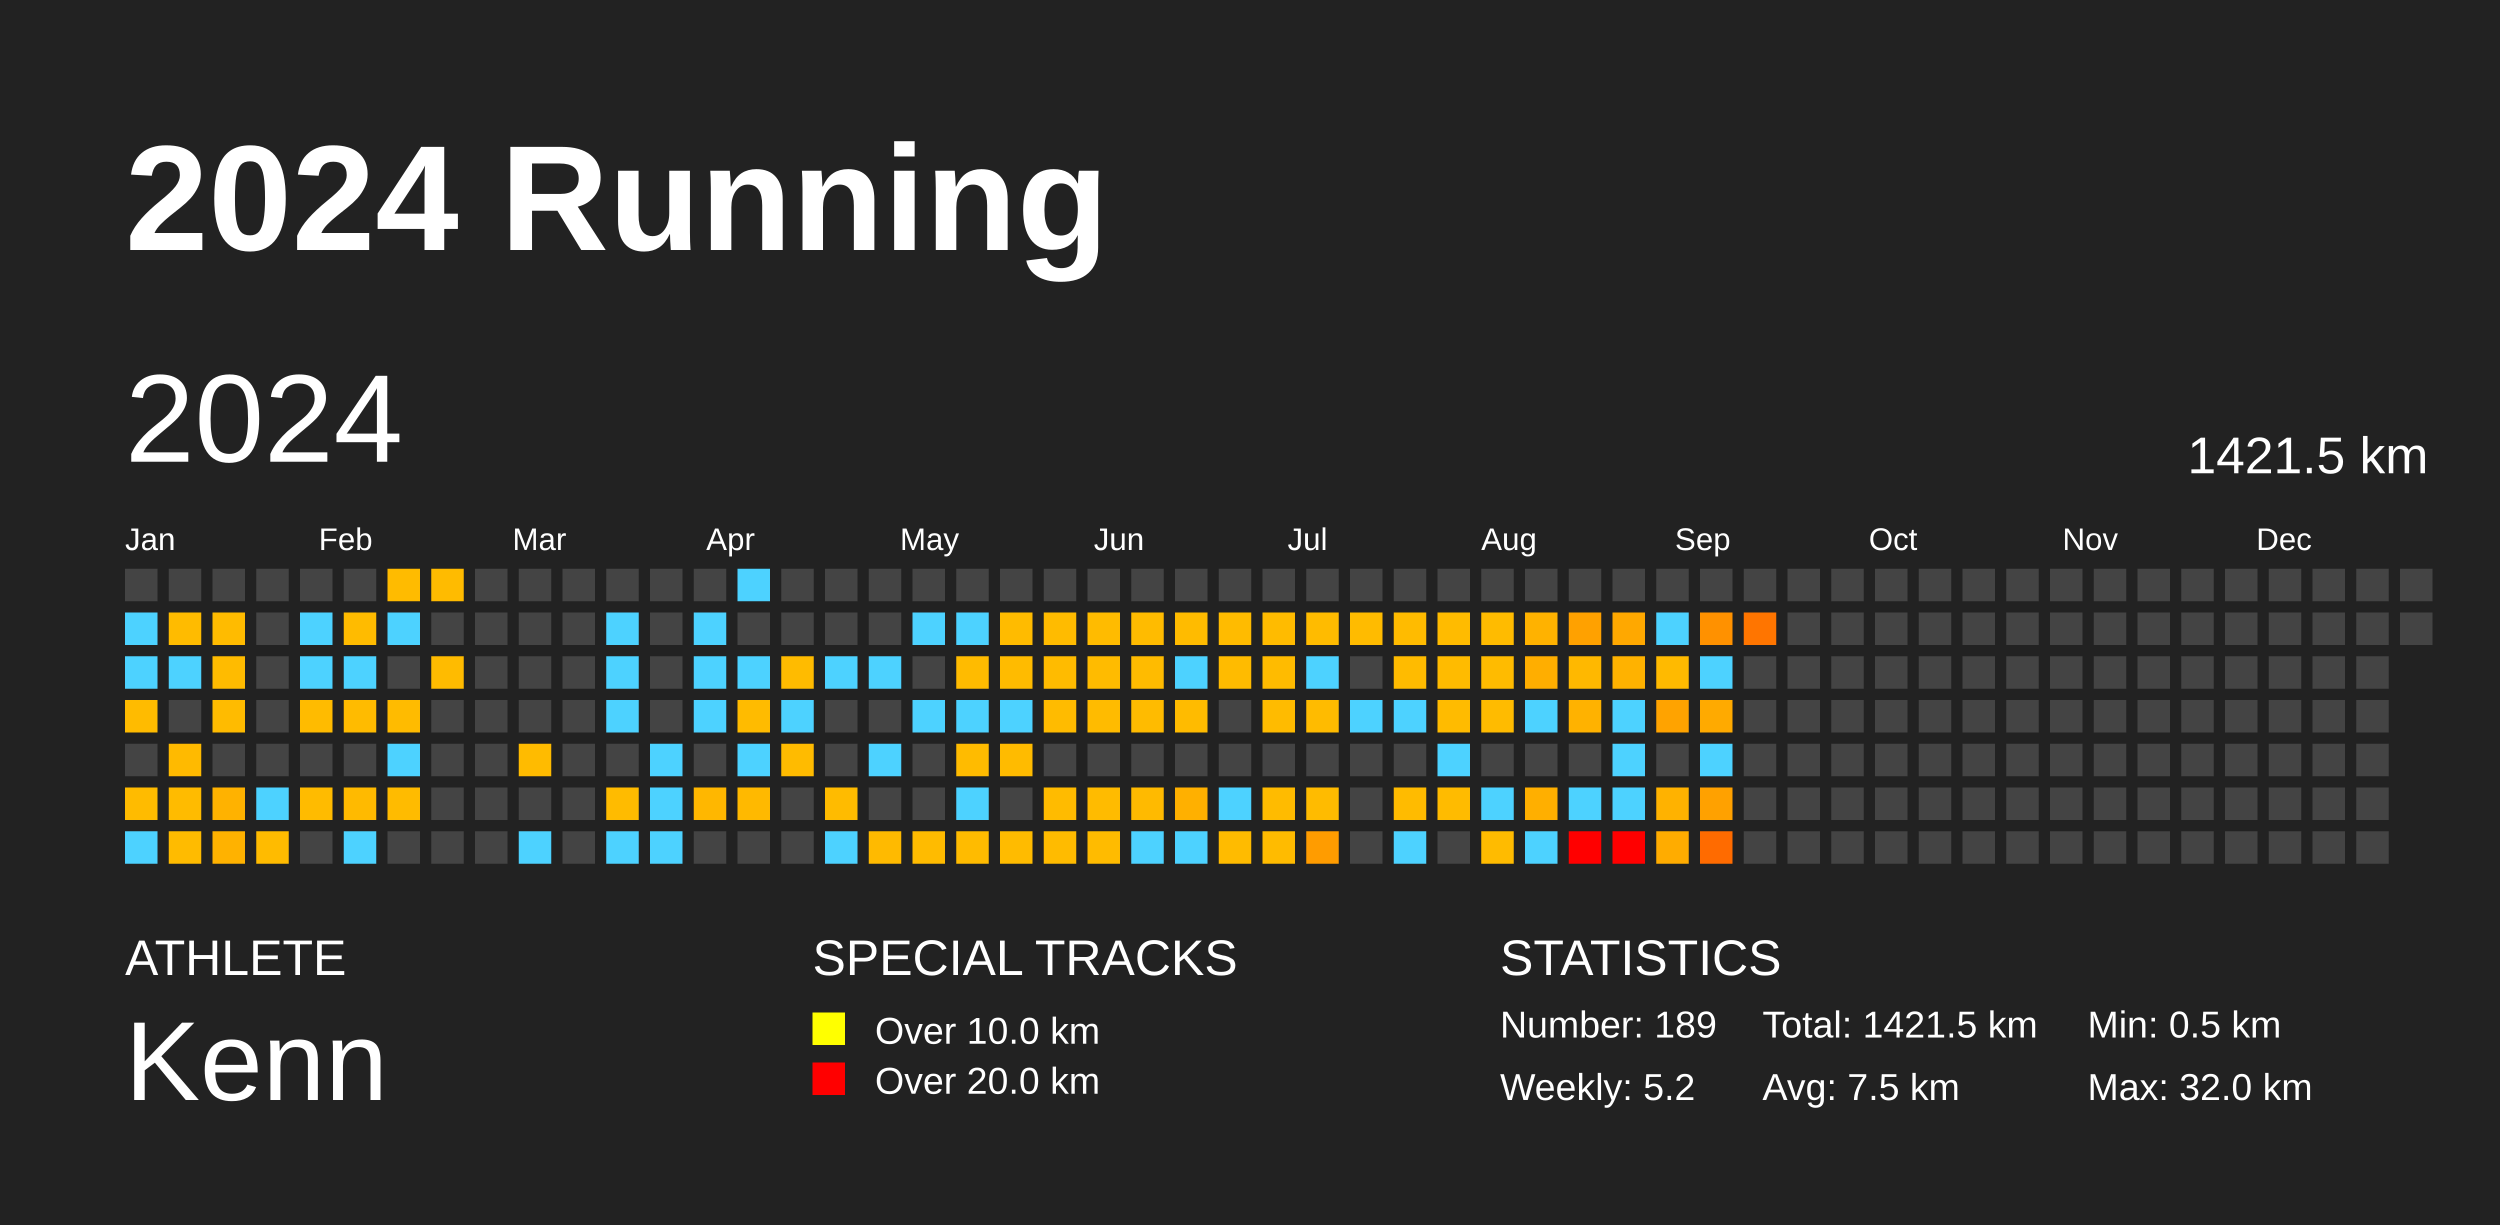
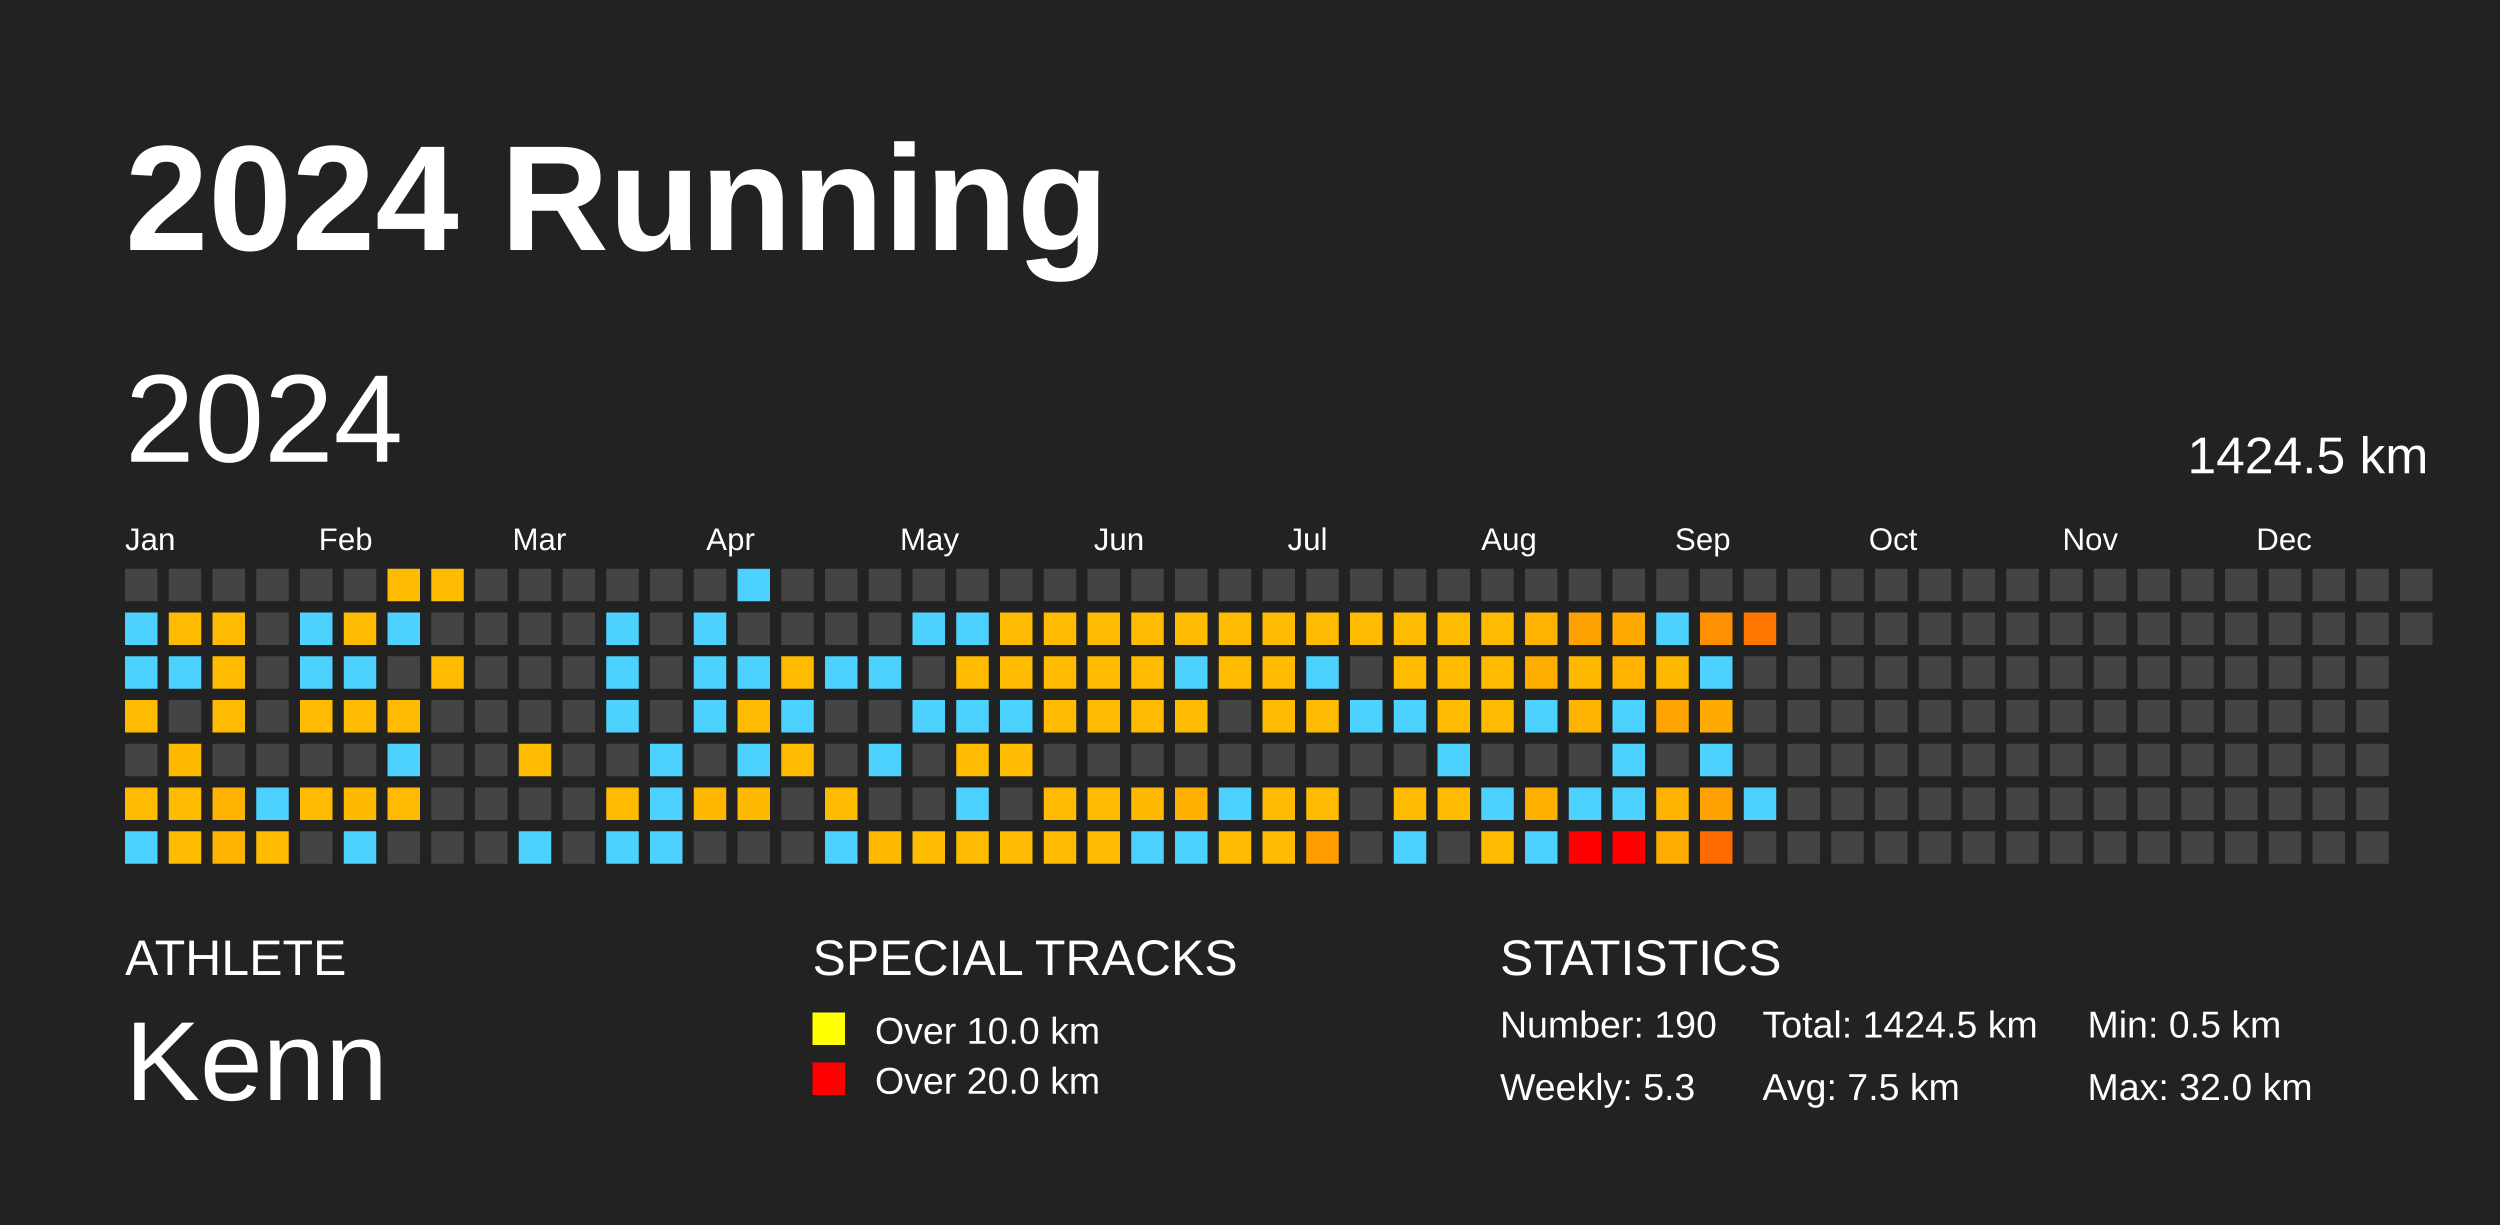
<svg xmlns="http://www.w3.org/2000/svg" baseProfile="full" height="98mm" version="1.1" viewBox="0,0,200,98" width="200mm">
  <defs />
  <rect fill="#222222" height="98" width="200" x="0" y="0" />
  <text fill="#FFFFFF" style="font-size:12px; font-family:Arial; font-weight:bold;" x="10" y="20">2024 Running</text>
  <text fill="#FFFFFF" style="font-size:4px; font-family:Arial" x="10" y="78">ATHLETE</text>
  <text fill="#FFFFFF" style="font-size:9px; font-family:Arial" x="10" y="88">Kenn</text>
  <text fill="#FFFFFF" style="font-size:4px; font-family:Arial" x="65" y="78">SPECIAL TRACKS</text>
  <rect fill="yellow" height="2.6" width="2.6" x="65" y="81" />
  <text fill="#FFFFFF" style="font-size:3px; font-family:Arial" x="70" y="83.5">Over 10.0 km</text>
  <rect fill="red" height="2.6" width="2.6" x="65" y="85" />
  <text fill="#FFFFFF" style="font-size:3px; font-family:Arial" x="70" y="87.5">Over 20.0 km</text>
  <text fill="#FFFFFF" style="font-size:4px; font-family:Arial" x="120" y="78">STATISTICS</text>
-   <text fill="#FFFFFF" style="font-size:3px; font-family:Arial" x="120" y="83">Number: 189</text>
-   <text fill="#FFFFFF" style="font-size:3px; font-family:Arial" x="120" y="88">Weekly: 5.2</text>
-   <text fill="#FFFFFF" style="font-size:3px; font-family:Arial" x="141" y="83">Total: 1421.5 km</text>
+   <text fill="#FFFFFF" style="font-size:3px; font-family:Arial" x="120" y="83">Number: 190</text>
+   <text fill="#FFFFFF" style="font-size:3px; font-family:Arial" x="120" y="88">Weekly: 5.3</text>
+   <text fill="#FFFFFF" style="font-size:3px; font-family:Arial" x="141" y="83">Total: 1424.5 km</text>
  <text fill="#FFFFFF" style="font-size:3px; font-family:Arial" x="141" y="88">Avg: 7.5 km</text>
  <text fill="#FFFFFF" style="font-size:3px; font-family:Arial" x="167" y="83">Min: 0.5 km</text>
  <text fill="#FFFFFF" style="font-size:3px; font-family:Arial" x="167" y="88">Max: 32.0 km</text>
  <text dominant-baseline="hanging" fill="#FFFFFF" style="font-size:10.0px; font-family:Arial;" x="10" y="30">2024</text>
-   <text dominant-baseline="hanging" fill="#FFFFFF" style="font-size:4.125px; font-family:Arial;" x="175" y="35">1421.5 km</text>
+   <text dominant-baseline="hanging" fill="#FFFFFF" style="font-size:4.125px; font-family:Arial;" x="175" y="35">1424.5 km</text>
  <text fill="#FFFFFF" style="font-size:2.5px; font-family:Arial" x="10.0" y="44">Jan</text>
  <text fill="#FFFFFF" style="font-size:2.5px; font-family:Arial" x="25.5" y="44">Feb</text>
  <text fill="#FFFFFF" style="font-size:2.5px; font-family:Arial" x="41.0" y="44">Mar</text>
  <text fill="#FFFFFF" style="font-size:2.5px; font-family:Arial" x="56.5" y="44">Apr</text>
  <text fill="#FFFFFF" style="font-size:2.5px; font-family:Arial" x="72.0" y="44">May</text>
  <text fill="#FFFFFF" style="font-size:2.5px; font-family:Arial" x="87.5" y="44">Jun</text>
  <text fill="#FFFFFF" style="font-size:2.5px; font-family:Arial" x="103.0" y="44">Jul</text>
  <text fill="#FFFFFF" style="font-size:2.5px; font-family:Arial" x="118.5" y="44">Aug</text>
  <text fill="#FFFFFF" style="font-size:2.5px; font-family:Arial" x="134.0" y="44">Sep</text>
  <text fill="#FFFFFF" style="font-size:2.5px; font-family:Arial" x="149.5" y="44">Oct</text>
  <text fill="#FFFFFF" style="font-size:2.5px; font-family:Arial" x="165.0" y="44">Nov</text>
  <text fill="#FFFFFF" style="font-size:2.5px; font-family:Arial" x="180.5" y="44">Dec</text>
  <rect fill="#444444" height="2.6" width="2.6" x="10.0" y="45.5" />
  <rect fill="#4dd2ff" height="2.6" width="2.6" x="10.0" y="49.0" />
  <rect fill="#4dd2ff" height="2.6" width="2.6" x="10.0" y="52.5" />
  <rect fill="#ffbb00" height="2.6" width="2.6" x="10.0" y="56.0" />
  <rect fill="#444444" height="2.6" width="2.6" x="10.0" y="59.5" />
  <rect fill="#ffbb00" height="2.6" width="2.6" x="10.0" y="63.0" />
  <rect fill="#4dd2ff" height="2.6" width="2.6" x="10.0" y="66.5" />
  <rect fill="#444444" height="2.6" width="2.6" x="13.5" y="45.5" />
  <rect fill="#ffbb00" height="2.6" width="2.6" x="13.5" y="49.0" />
  <rect fill="#4dd2ff" height="2.6" width="2.6" x="13.5" y="52.5" />
  <rect fill="#444444" height="2.6" width="2.6" x="13.5" y="56.0" />
  <rect fill="#ffba00" height="2.6" width="2.6" x="13.5" y="59.5" />
  <rect fill="#ffbb00" height="2.6" width="2.6" x="13.5" y="63.0" />
  <rect fill="#ffbb00" height="2.6" width="2.6" x="13.5" y="66.5" />
  <rect fill="#444444" height="2.6" width="2.6" x="17.0" y="45.5" />
  <rect fill="#ffbb00" height="2.6" width="2.6" x="17.0" y="49.0" />
  <rect fill="#ffbb00" height="2.6" width="2.6" x="17.0" y="52.5" />
  <rect fill="#ffbb00" height="2.6" width="2.6" x="17.0" y="56.0" />
  <rect fill="#444444" height="2.6" width="2.6" x="17.0" y="59.5" />
  <rect fill="#ffb200" height="2.6" width="2.6" x="17.0" y="63.0" />
  <rect fill="#ffb200" height="2.6" width="2.6" x="17.0" y="66.5" />
  <rect fill="#444444" height="2.6" width="2.6" x="20.5" y="45.5" />
  <rect fill="#444444" height="2.6" width="2.6" x="20.5" y="49.0" />
  <rect fill="#444444" height="2.6" width="2.6" x="20.5" y="52.5" />
  <rect fill="#444444" height="2.6" width="2.6" x="20.5" y="56.0" />
  <rect fill="#444444" height="2.6" width="2.6" x="20.5" y="59.5" />
  <rect fill="#4dd2ff" height="2.6" width="2.6" x="20.5" y="63.0" />
  <rect fill="#ffbb00" height="2.6" width="2.6" x="20.5" y="66.5" />
  <rect fill="#444444" height="2.6" width="2.6" x="24.0" y="45.5" />
  <rect fill="#4dd2ff" height="2.6" width="2.6" x="24.0" y="49.0" />
  <rect fill="#4dd2ff" height="2.6" width="2.6" x="24.0" y="52.5" />
  <rect fill="#ffbb00" height="2.6" width="2.6" x="24.0" y="56.0" />
  <rect fill="#444444" height="2.6" width="2.6" x="24.0" y="59.5" />
  <rect fill="#ffbb00" height="2.6" width="2.6" x="24.0" y="63.0" />
  <rect fill="#444444" height="2.6" width="2.6" x="24.0" y="66.5" />
  <rect fill="#444444" height="2.6" width="2.6" x="27.5" y="45.5" />
  <rect fill="#ffbb00" height="2.6" width="2.6" x="27.5" y="49.0" />
  <rect fill="#4dd2ff" height="2.6" width="2.6" x="27.5" y="52.5" />
  <rect fill="#ffbb00" height="2.6" width="2.6" x="27.5" y="56.0" />
  <rect fill="#444444" height="2.6" width="2.6" x="27.5" y="59.5" />
  <rect fill="#ffba00" height="2.6" width="2.6" x="27.5" y="63.0" />
  <rect fill="#4dd2ff" height="2.6" width="2.6" x="27.5" y="66.5" />
  <rect fill="#ffbb00" height="2.6" width="2.6" x="31.0" y="45.5" />
  <rect fill="#4dd2ff" height="2.6" width="2.6" x="31.0" y="49.0" />
  <rect fill="#444444" height="2.6" width="2.6" x="31.0" y="52.5" />
  <rect fill="#ffbb00" height="2.6" width="2.6" x="31.0" y="56.0" />
  <rect fill="#4dd2ff" height="2.6" width="2.6" x="31.0" y="59.5" />
  <rect fill="#ffbb00" height="2.6" width="2.6" x="31.0" y="63.0" />
  <rect fill="#444444" height="2.6" width="2.6" x="31.0" y="66.5" />
  <rect fill="#ffbb00" height="2.6" width="2.6" x="34.5" y="45.5" />
  <rect fill="#444444" height="2.6" width="2.6" x="34.5" y="49.0" />
  <rect fill="#ffbb00" height="2.6" width="2.6" x="34.5" y="52.5" />
  <rect fill="#444444" height="2.6" width="2.6" x="34.5" y="56.0" />
  <rect fill="#444444" height="2.6" width="2.6" x="34.5" y="59.5" />
  <rect fill="#444444" height="2.6" width="2.6" x="34.5" y="63.0" />
  <rect fill="#444444" height="2.6" width="2.6" x="34.5" y="66.5" />
  <rect fill="#444444" height="2.6" width="2.6" x="38.0" y="45.5" />
  <rect fill="#444444" height="2.6" width="2.6" x="38.0" y="49.0" />
  <rect fill="#444444" height="2.6" width="2.6" x="38.0" y="52.5" />
  <rect fill="#444444" height="2.6" width="2.6" x="38.0" y="56.0" />
  <rect fill="#444444" height="2.6" width="2.6" x="38.0" y="59.5" />
  <rect fill="#444444" height="2.6" width="2.6" x="38.0" y="63.0" />
  <rect fill="#444444" height="2.6" width="2.6" x="38.0" y="66.5" />
  <rect fill="#444444" height="2.6" width="2.6" x="41.5" y="45.5" />
  <rect fill="#444444" height="2.6" width="2.6" x="41.5" y="49.0" />
  <rect fill="#444444" height="2.6" width="2.6" x="41.5" y="52.5" />
  <rect fill="#444444" height="2.6" width="2.6" x="41.5" y="56.0" />
  <rect fill="#ffbb00" height="2.6" width="2.6" x="41.5" y="59.5" />
  <rect fill="#444444" height="2.6" width="2.6" x="41.5" y="63.0" />
  <rect fill="#4dd2ff" height="2.6" width="2.6" x="41.5" y="66.5" />
  <rect fill="#444444" height="2.6" width="2.6" x="45.0" y="45.5" />
  <rect fill="#444444" height="2.6" width="2.6" x="45.0" y="49.0" />
  <rect fill="#444444" height="2.6" width="2.6" x="45.0" y="52.5" />
  <rect fill="#444444" height="2.6" width="2.6" x="45.0" y="56.0" />
  <rect fill="#444444" height="2.6" width="2.6" x="45.0" y="59.5" />
  <rect fill="#444444" height="2.6" width="2.6" x="45.0" y="63.0" />
  <rect fill="#444444" height="2.6" width="2.6" x="45.0" y="66.5" />
  <rect fill="#444444" height="2.6" width="2.6" x="48.5" y="45.5" />
  <rect fill="#4dd2ff" height="2.6" width="2.6" x="48.5" y="49.0" />
  <rect fill="#4dd2ff" height="2.6" width="2.6" x="48.5" y="52.5" />
  <rect fill="#4dd2ff" height="2.6" width="2.6" x="48.5" y="56.0" />
  <rect fill="#444444" height="2.6" width="2.6" x="48.5" y="59.5" />
  <rect fill="#ffbb00" height="2.6" width="2.6" x="48.5" y="63.0" />
  <rect fill="#4dd2ff" height="2.6" width="2.6" x="48.5" y="66.5" />
  <rect fill="#444444" height="2.6" width="2.6" x="52.0" y="45.5" />
  <rect fill="#444444" height="2.6" width="2.6" x="52.0" y="49.0" />
  <rect fill="#444444" height="2.6" width="2.6" x="52.0" y="52.5" />
  <rect fill="#444444" height="2.6" width="2.6" x="52.0" y="56.0" />
  <rect fill="#4dd2ff" height="2.6" width="2.6" x="52.0" y="59.5" />
  <rect fill="#4dd2ff" height="2.6" width="2.6" x="52.0" y="63.0" />
  <rect fill="#4dd2ff" height="2.6" width="2.6" x="52.0" y="66.5" />
  <rect fill="#444444" height="2.6" width="2.6" x="55.5" y="45.5" />
  <rect fill="#4dd2ff" height="2.6" width="2.6" x="55.5" y="49.0" />
  <rect fill="#4dd2ff" height="2.6" width="2.6" x="55.5" y="52.5" />
  <rect fill="#4dd2ff" height="2.6" width="2.6" x="55.5" y="56.0" />
  <rect fill="#444444" height="2.6" width="2.6" x="55.5" y="59.5" />
  <rect fill="#ffb700" height="2.6" width="2.6" x="55.5" y="63.0" />
  <rect fill="#444444" height="2.6" width="2.6" x="55.5" y="66.5" />
  <rect fill="#4dd2ff" height="2.6" width="2.6" x="59.0" y="45.5" />
  <rect fill="#444444" height="2.6" width="2.6" x="59.0" y="49.0" />
  <rect fill="#4dd2ff" height="2.6" width="2.6" x="59.0" y="52.5" />
  <rect fill="#ffbb00" height="2.6" width="2.6" x="59.0" y="56.0" />
  <rect fill="#4dd2ff" height="2.6" width="2.6" x="59.0" y="59.5" />
  <rect fill="#ffb900" height="2.6" width="2.6" x="59.0" y="63.0" />
  <rect fill="#444444" height="2.6" width="2.6" x="59.0" y="66.5" />
  <rect fill="#444444" height="2.6" width="2.6" x="62.5" y="45.5" />
  <rect fill="#444444" height="2.6" width="2.6" x="62.5" y="49.0" />
  <rect fill="#ffbb00" height="2.6" width="2.6" x="62.5" y="52.5" />
  <rect fill="#4dd2ff" height="2.6" width="2.6" x="62.5" y="56.0" />
  <rect fill="#ffbb00" height="2.6" width="2.6" x="62.5" y="59.5" />
  <rect fill="#444444" height="2.6" width="2.6" x="62.5" y="63.0" />
  <rect fill="#444444" height="2.6" width="2.6" x="62.5" y="66.5" />
  <rect fill="#444444" height="2.6" width="2.6" x="66.0" y="45.5" />
  <rect fill="#444444" height="2.6" width="2.6" x="66.0" y="49.0" />
  <rect fill="#4dd2ff" height="2.6" width="2.6" x="66.0" y="52.5" />
  <rect fill="#444444" height="2.6" width="2.6" x="66.0" y="56.0" />
  <rect fill="#444444" height="2.6" width="2.6" x="66.0" y="59.5" />
  <rect fill="#ffbb00" height="2.6" width="2.6" x="66.0" y="63.0" />
  <rect fill="#4dd2ff" height="2.6" width="2.6" x="66.0" y="66.5" />
  <rect fill="#444444" height="2.6" width="2.6" x="69.5" y="45.5" />
  <rect fill="#444444" height="2.6" width="2.6" x="69.5" y="49.0" />
  <rect fill="#4dd2ff" height="2.6" width="2.6" x="69.5" y="52.5" />
  <rect fill="#444444" height="2.6" width="2.6" x="69.5" y="56.0" />
  <rect fill="#4dd2ff" height="2.6" width="2.6" x="69.5" y="59.5" />
  <rect fill="#444444" height="2.6" width="2.6" x="69.5" y="63.0" />
  <rect fill="#ffba00" height="2.6" width="2.6" x="69.5" y="66.5" />
  <rect fill="#444444" height="2.6" width="2.6" x="73.0" y="45.5" />
  <rect fill="#4dd2ff" height="2.6" width="2.6" x="73.0" y="49.0" />
  <rect fill="#444444" height="2.6" width="2.6" x="73.0" y="52.5" />
  <rect fill="#4dd2ff" height="2.6" width="2.6" x="73.0" y="56.0" />
  <rect fill="#444444" height="2.6" width="2.6" x="73.0" y="59.5" />
  <rect fill="#444444" height="2.6" width="2.6" x="73.0" y="63.0" />
  <rect fill="#ffbb00" height="2.6" width="2.6" x="73.0" y="66.5" />
  <rect fill="#444444" height="2.6" width="2.6" x="76.5" y="45.5" />
  <rect fill="#4dd2ff" height="2.6" width="2.6" x="76.5" y="49.0" />
  <rect fill="#ffbb00" height="2.6" width="2.6" x="76.5" y="52.5" />
  <rect fill="#4dd2ff" height="2.6" width="2.6" x="76.5" y="56.0" />
  <rect fill="#ffbb00" height="2.6" width="2.6" x="76.5" y="59.5" />
  <rect fill="#4dd2ff" height="2.6" width="2.6" x="76.5" y="63.0" />
  <rect fill="#ffbb00" height="2.6" width="2.6" x="76.5" y="66.5" />
  <rect fill="#444444" height="2.6" width="2.6" x="80.0" y="45.5" />
  <rect fill="#ffbb00" height="2.6" width="2.6" x="80.0" y="49.0" />
  <rect fill="#ffbb00" height="2.6" width="2.6" x="80.0" y="52.5" />
  <rect fill="#4dd2ff" height="2.6" width="2.6" x="80.0" y="56.0" />
  <rect fill="#ffbb00" height="2.6" width="2.6" x="80.0" y="59.5" />
  <rect fill="#444444" height="2.6" width="2.6" x="80.0" y="63.0" />
  <rect fill="#ffbb00" height="2.6" width="2.6" x="80.0" y="66.5" />
  <rect fill="#444444" height="2.6" width="2.6" x="83.5" y="45.5" />
  <rect fill="#ffbb00" height="2.6" width="2.6" x="83.5" y="49.0" />
  <rect fill="#ffbb00" height="2.6" width="2.6" x="83.5" y="52.5" />
  <rect fill="#ffbb00" height="2.6" width="2.6" x="83.5" y="56.0" />
  <rect fill="#444444" height="2.6" width="2.6" x="83.5" y="59.5" />
  <rect fill="#ffbb00" height="2.6" width="2.6" x="83.5" y="63.0" />
  <rect fill="#ffbb00" height="2.6" width="2.6" x="83.5" y="66.5" />
  <rect fill="#444444" height="2.6" width="2.6" x="87.0" y="45.5" />
  <rect fill="#ffbb00" height="2.6" width="2.6" x="87.0" y="49.0" />
  <rect fill="#ffbb00" height="2.6" width="2.6" x="87.0" y="52.5" />
  <rect fill="#ffbb00" height="2.6" width="2.6" x="87.0" y="56.0" />
  <rect fill="#444444" height="2.6" width="2.6" x="87.0" y="59.5" />
  <rect fill="#ffbb00" height="2.6" width="2.6" x="87.0" y="63.0" />
  <rect fill="#ffbb00" height="2.6" width="2.6" x="87.0" y="66.5" />
  <rect fill="#444444" height="2.6" width="2.6" x="90.5" y="45.5" />
  <rect fill="#ffbb00" height="2.6" width="2.6" x="90.5" y="49.0" />
  <rect fill="#ffbb00" height="2.6" width="2.6" x="90.5" y="52.5" />
  <rect fill="#ffbb00" height="2.6" width="2.6" x="90.5" y="56.0" />
  <rect fill="#444444" height="2.6" width="2.6" x="90.5" y="59.5" />
  <rect fill="#ffba00" height="2.6" width="2.6" x="90.5" y="63.0" />
  <rect fill="#4dd2ff" height="2.6" width="2.6" x="90.5" y="66.5" />
  <rect fill="#444444" height="2.6" width="2.6" x="94.0" y="45.5" />
  <rect fill="#ffbb00" height="2.6" width="2.6" x="94.0" y="49.0" />
  <rect fill="#4dd2ff" height="2.6" width="2.6" x="94.0" y="52.5" />
  <rect fill="#ffbb00" height="2.6" width="2.6" x="94.0" y="56.0" />
  <rect fill="#444444" height="2.6" width="2.6" x="94.0" y="59.5" />
  <rect fill="#ffb000" height="2.6" width="2.6" x="94.0" y="63.0" />
  <rect fill="#4dd2ff" height="2.6" width="2.6" x="94.0" y="66.5" />
  <rect fill="#444444" height="2.6" width="2.6" x="97.5" y="45.5" />
  <rect fill="#ffbb00" height="2.6" width="2.6" x="97.5" y="49.0" />
  <rect fill="#ffbb00" height="2.6" width="2.6" x="97.5" y="52.5" />
  <rect fill="#444444" height="2.6" width="2.6" x="97.5" y="56.0" />
  <rect fill="#444444" height="2.6" width="2.6" x="97.5" y="59.5" />
  <rect fill="#4dd2ff" height="2.6" width="2.6" x="97.5" y="63.0" />
  <rect fill="#ffbb00" height="2.6" width="2.6" x="97.5" y="66.5" />
  <rect fill="#444444" height="2.6" width="2.6" x="101.0" y="45.5" />
  <rect fill="#ffbb00" height="2.6" width="2.6" x="101.0" y="49.0" />
  <rect fill="#ffbb00" height="2.6" width="2.6" x="101.0" y="52.5" />
  <rect fill="#ffbb00" height="2.6" width="2.6" x="101.0" y="56.0" />
  <rect fill="#444444" height="2.6" width="2.6" x="101.0" y="59.5" />
  <rect fill="#ffbb00" height="2.6" width="2.6" x="101.0" y="63.0" />
  <rect fill="#ffbb00" height="2.6" width="2.6" x="101.0" y="66.5" />
  <rect fill="#444444" height="2.6" width="2.6" x="104.5" y="45.5" />
  <rect fill="#ffbb00" height="2.6" width="2.6" x="104.5" y="49.0" />
  <rect fill="#4dd2ff" height="2.6" width="2.6" x="104.5" y="52.5" />
  <rect fill="#ffbb00" height="2.6" width="2.6" x="104.5" y="56.0" />
  <rect fill="#444444" height="2.6" width="2.6" x="104.5" y="59.5" />
  <rect fill="#ffbb00" height="2.6" width="2.6" x="104.5" y="63.0" />
  <rect fill="#ff9c00" height="2.6" width="2.6" x="104.5" y="66.5" />
  <rect fill="#444444" height="2.6" width="2.6" x="108.0" y="45.5" />
  <rect fill="#ffbb00" height="2.6" width="2.6" x="108.0" y="49.0" />
  <rect fill="#444444" height="2.6" width="2.6" x="108.0" y="52.5" />
  <rect fill="#4dd2ff" height="2.6" width="2.6" x="108.0" y="56.0" />
  <rect fill="#444444" height="2.6" width="2.6" x="108.0" y="59.5" />
  <rect fill="#444444" height="2.6" width="2.6" x="108.0" y="63.0" />
  <rect fill="#444444" height="2.6" width="2.6" x="108.0" y="66.5" />
  <rect fill="#444444" height="2.6" width="2.6" x="111.5" y="45.5" />
  <rect fill="#ffbb00" height="2.6" width="2.6" x="111.5" y="49.0" />
  <rect fill="#ffbb00" height="2.6" width="2.6" x="111.5" y="52.5" />
  <rect fill="#4dd2ff" height="2.6" width="2.6" x="111.5" y="56.0" />
  <rect fill="#444444" height="2.6" width="2.6" x="111.5" y="59.5" />
  <rect fill="#ffbb00" height="2.6" width="2.6" x="111.5" y="63.0" />
  <rect fill="#4dd2ff" height="2.6" width="2.6" x="111.5" y="66.5" />
  <rect fill="#444444" height="2.6" width="2.6" x="115.0" y="45.5" />
  <rect fill="#ffbb00" height="2.6" width="2.6" x="115.0" y="49.0" />
  <rect fill="#ffbb00" height="2.6" width="2.6" x="115.0" y="52.5" />
  <rect fill="#ffbb00" height="2.6" width="2.6" x="115.0" y="56.0" />
  <rect fill="#4dd2ff" height="2.6" width="2.6" x="115.0" y="59.5" />
  <rect fill="#ffbb00" height="2.6" width="2.6" x="115.0" y="63.0" />
  <rect fill="#444444" height="2.6" width="2.6" x="115.0" y="66.5" />
  <rect fill="#444444" height="2.6" width="2.6" x="118.5" y="45.5" />
  <rect fill="#ffbb00" height="2.6" width="2.6" x="118.5" y="49.0" />
  <rect fill="#ffbb00" height="2.6" width="2.6" x="118.5" y="52.5" />
  <rect fill="#ffbb00" height="2.6" width="2.6" x="118.5" y="56.0" />
  <rect fill="#444444" height="2.6" width="2.6" x="118.5" y="59.5" />
  <rect fill="#4dd2ff" height="2.6" width="2.6" x="118.5" y="63.0" />
  <rect fill="#ffbb00" height="2.6" width="2.6" x="118.5" y="66.5" />
  <rect fill="#444444" height="2.6" width="2.6" x="122.0" y="45.5" />
  <rect fill="#ffb200" height="2.6" width="2.6" x="122.0" y="49.0" />
  <rect fill="#ffae00" height="2.6" width="2.6" x="122.0" y="52.5" />
  <rect fill="#4dd2ff" height="2.6" width="2.6" x="122.0" y="56.0" />
  <rect fill="#444444" height="2.6" width="2.6" x="122.0" y="59.5" />
  <rect fill="#ffaf00" height="2.6" width="2.6" x="122.0" y="63.0" />
  <rect fill="#4dd2ff" height="2.6" width="2.6" x="122.0" y="66.5" />
  <rect fill="#444444" height="2.6" width="2.6" x="125.5" y="45.5" />
  <rect fill="#ffa100" height="2.6" width="2.6" x="125.5" y="49.0" />
  <rect fill="#ffb800" height="2.6" width="2.6" x="125.5" y="52.5" />
  <rect fill="#ffb200" height="2.6" width="2.6" x="125.5" y="56.0" />
  <rect fill="#444444" height="2.6" width="2.6" x="125.5" y="59.5" />
  <rect fill="#4dd2ff" height="2.6" width="2.6" x="125.5" y="63.0" />
  <rect fill="red" height="2.6" width="2.6" x="125.5" y="66.5" />
  <rect fill="#444444" height="2.6" width="2.6" x="129.0" y="45.5" />
  <rect fill="#ffa800" height="2.6" width="2.6" x="129.0" y="49.0" />
  <rect fill="#ffb200" height="2.6" width="2.6" x="129.0" y="52.5" />
  <rect fill="#4dd2ff" height="2.6" width="2.6" x="129.0" y="56.0" />
  <rect fill="#4dd2ff" height="2.6" width="2.6" x="129.0" y="59.5" />
  <rect fill="#4dd2ff" height="2.6" width="2.6" x="129.0" y="63.0" />
  <rect fill="red" height="2.6" width="2.6" x="129.0" y="66.5" />
  <rect fill="#444444" height="2.6" width="2.6" x="132.5" y="45.5" />
  <rect fill="#4dd2ff" height="2.6" width="2.6" x="132.5" y="49.0" />
  <rect fill="#ffba00" height="2.6" width="2.6" x="132.5" y="52.5" />
  <rect fill="#ffa300" height="2.6" width="2.6" x="132.5" y="56.0" />
  <rect fill="#444444" height="2.6" width="2.6" x="132.5" y="59.5" />
  <rect fill="#ffb200" height="2.6" width="2.6" x="132.5" y="63.0" />
  <rect fill="#ffac00" height="2.6" width="2.6" x="132.5" y="66.5" />
  <rect fill="#444444" height="2.6" width="2.6" x="136.0" y="45.5" />
  <rect fill="#ff9100" height="2.6" width="2.6" x="136.0" y="49.0" />
  <rect fill="#4dd2ff" height="2.6" width="2.6" x="136.0" y="52.5" />
  <rect fill="#ffaa00" height="2.6" width="2.6" x="136.0" y="56.0" />
  <rect fill="#4dd2ff" height="2.6" width="2.6" x="136.0" y="59.5" />
  <rect fill="#ffa100" height="2.6" width="2.6" x="136.0" y="63.0" />
  <rect fill="#ff6b00" height="2.6" width="2.6" x="136.0" y="66.5" />
  <rect fill="#444444" height="2.6" width="2.6" x="139.5" y="45.5" />
  <rect fill="#ff7500" height="2.6" width="2.6" x="139.5" y="49.0" />
  <rect fill="#444444" height="2.6" width="2.6" x="139.5" y="52.5" />
  <rect fill="#444444" height="2.6" width="2.6" x="139.5" y="56.0" />
  <rect fill="#444444" height="2.6" width="2.6" x="139.5" y="59.5" />
-   <rect fill="#444444" height="2.6" width="2.6" x="139.5" y="63.0" />
+   <rect fill="#4dd2ff" height="2.6" width="2.6" x="139.5" y="63.0" />
  <rect fill="#444444" height="2.6" width="2.6" x="139.5" y="66.5" />
  <rect fill="#444444" height="2.6" width="2.6" x="143.0" y="45.5" />
  <rect fill="#444444" height="2.6" width="2.6" x="143.0" y="49.0" />
  <rect fill="#444444" height="2.6" width="2.6" x="143.0" y="52.5" />
  <rect fill="#444444" height="2.6" width="2.6" x="143.0" y="56.0" />
  <rect fill="#444444" height="2.6" width="2.6" x="143.0" y="59.5" />
  <rect fill="#444444" height="2.6" width="2.6" x="143.0" y="63.0" />
  <rect fill="#444444" height="2.6" width="2.6" x="143.0" y="66.5" />
  <rect fill="#444444" height="2.6" width="2.6" x="146.5" y="45.5" />
  <rect fill="#444444" height="2.6" width="2.6" x="146.5" y="49.0" />
  <rect fill="#444444" height="2.6" width="2.6" x="146.5" y="52.5" />
  <rect fill="#444444" height="2.6" width="2.6" x="146.5" y="56.0" />
  <rect fill="#444444" height="2.6" width="2.6" x="146.5" y="59.5" />
  <rect fill="#444444" height="2.6" width="2.6" x="146.5" y="63.0" />
  <rect fill="#444444" height="2.6" width="2.6" x="146.5" y="66.5" />
  <rect fill="#444444" height="2.6" width="2.6" x="150.0" y="45.5" />
  <rect fill="#444444" height="2.6" width="2.6" x="150.0" y="49.0" />
  <rect fill="#444444" height="2.6" width="2.6" x="150.0" y="52.5" />
  <rect fill="#444444" height="2.6" width="2.6" x="150.0" y="56.0" />
  <rect fill="#444444" height="2.6" width="2.6" x="150.0" y="59.5" />
  <rect fill="#444444" height="2.6" width="2.6" x="150.0" y="63.0" />
  <rect fill="#444444" height="2.6" width="2.6" x="150.0" y="66.5" />
  <rect fill="#444444" height="2.6" width="2.6" x="153.5" y="45.5" />
  <rect fill="#444444" height="2.6" width="2.6" x="153.5" y="49.0" />
  <rect fill="#444444" height="2.6" width="2.6" x="153.5" y="52.5" />
  <rect fill="#444444" height="2.6" width="2.6" x="153.5" y="56.0" />
  <rect fill="#444444" height="2.6" width="2.6" x="153.5" y="59.5" />
  <rect fill="#444444" height="2.6" width="2.6" x="153.5" y="63.0" />
  <rect fill="#444444" height="2.6" width="2.6" x="153.5" y="66.5" />
  <rect fill="#444444" height="2.6" width="2.6" x="157.0" y="45.5" />
  <rect fill="#444444" height="2.6" width="2.6" x="157.0" y="49.0" />
  <rect fill="#444444" height="2.6" width="2.6" x="157.0" y="52.5" />
  <rect fill="#444444" height="2.6" width="2.6" x="157.0" y="56.0" />
  <rect fill="#444444" height="2.6" width="2.6" x="157.0" y="59.5" />
  <rect fill="#444444" height="2.6" width="2.6" x="157.0" y="63.0" />
  <rect fill="#444444" height="2.6" width="2.6" x="157.0" y="66.5" />
  <rect fill="#444444" height="2.6" width="2.6" x="160.5" y="45.5" />
  <rect fill="#444444" height="2.6" width="2.6" x="160.5" y="49.0" />
  <rect fill="#444444" height="2.6" width="2.6" x="160.5" y="52.5" />
  <rect fill="#444444" height="2.6" width="2.6" x="160.5" y="56.0" />
  <rect fill="#444444" height="2.6" width="2.6" x="160.5" y="59.5" />
  <rect fill="#444444" height="2.6" width="2.6" x="160.5" y="63.0" />
  <rect fill="#444444" height="2.6" width="2.6" x="160.5" y="66.5" />
  <rect fill="#444444" height="2.6" width="2.6" x="164.0" y="45.5" />
  <rect fill="#444444" height="2.6" width="2.6" x="164.0" y="49.0" />
  <rect fill="#444444" height="2.6" width="2.6" x="164.0" y="52.5" />
  <rect fill="#444444" height="2.6" width="2.6" x="164.0" y="56.0" />
  <rect fill="#444444" height="2.6" width="2.6" x="164.0" y="59.5" />
  <rect fill="#444444" height="2.6" width="2.6" x="164.0" y="63.0" />
  <rect fill="#444444" height="2.6" width="2.6" x="164.0" y="66.5" />
  <rect fill="#444444" height="2.6" width="2.6" x="167.5" y="45.5" />
  <rect fill="#444444" height="2.6" width="2.6" x="167.5" y="49.0" />
  <rect fill="#444444" height="2.6" width="2.6" x="167.5" y="52.5" />
  <rect fill="#444444" height="2.6" width="2.6" x="167.5" y="56.0" />
  <rect fill="#444444" height="2.6" width="2.6" x="167.5" y="59.5" />
  <rect fill="#444444" height="2.6" width="2.6" x="167.5" y="63.0" />
  <rect fill="#444444" height="2.6" width="2.6" x="167.5" y="66.5" />
  <rect fill="#444444" height="2.6" width="2.6" x="171.0" y="45.5" />
  <rect fill="#444444" height="2.6" width="2.6" x="171.0" y="49.0" />
  <rect fill="#444444" height="2.6" width="2.6" x="171.0" y="52.5" />
  <rect fill="#444444" height="2.6" width="2.6" x="171.0" y="56.0" />
  <rect fill="#444444" height="2.6" width="2.6" x="171.0" y="59.5" />
  <rect fill="#444444" height="2.6" width="2.6" x="171.0" y="63.0" />
  <rect fill="#444444" height="2.6" width="2.6" x="171.0" y="66.5" />
  <rect fill="#444444" height="2.6" width="2.6" x="174.5" y="45.5" />
  <rect fill="#444444" height="2.6" width="2.6" x="174.5" y="49.0" />
  <rect fill="#444444" height="2.6" width="2.6" x="174.5" y="52.5" />
  <rect fill="#444444" height="2.6" width="2.6" x="174.5" y="56.0" />
  <rect fill="#444444" height="2.6" width="2.6" x="174.5" y="59.5" />
  <rect fill="#444444" height="2.6" width="2.6" x="174.5" y="63.0" />
  <rect fill="#444444" height="2.6" width="2.6" x="174.5" y="66.5" />
  <rect fill="#444444" height="2.6" width="2.6" x="178.0" y="45.5" />
  <rect fill="#444444" height="2.6" width="2.6" x="178.0" y="49.0" />
  <rect fill="#444444" height="2.6" width="2.6" x="178.0" y="52.5" />
  <rect fill="#444444" height="2.6" width="2.6" x="178.0" y="56.0" />
  <rect fill="#444444" height="2.6" width="2.6" x="178.0" y="59.5" />
  <rect fill="#444444" height="2.6" width="2.6" x="178.0" y="63.0" />
  <rect fill="#444444" height="2.6" width="2.6" x="178.0" y="66.5" />
  <rect fill="#444444" height="2.6" width="2.6" x="181.5" y="45.5" />
  <rect fill="#444444" height="2.6" width="2.6" x="181.5" y="49.0" />
  <rect fill="#444444" height="2.6" width="2.6" x="181.5" y="52.5" />
  <rect fill="#444444" height="2.6" width="2.6" x="181.5" y="56.0" />
  <rect fill="#444444" height="2.6" width="2.6" x="181.5" y="59.5" />
  <rect fill="#444444" height="2.6" width="2.6" x="181.5" y="63.0" />
  <rect fill="#444444" height="2.6" width="2.6" x="181.5" y="66.5" />
  <rect fill="#444444" height="2.6" width="2.6" x="185.0" y="45.5" />
  <rect fill="#444444" height="2.6" width="2.6" x="185.0" y="49.0" />
  <rect fill="#444444" height="2.6" width="2.6" x="185.0" y="52.5" />
  <rect fill="#444444" height="2.6" width="2.6" x="185.0" y="56.0" />
  <rect fill="#444444" height="2.6" width="2.6" x="185.0" y="59.5" />
  <rect fill="#444444" height="2.6" width="2.6" x="185.0" y="63.0" />
  <rect fill="#444444" height="2.6" width="2.6" x="185.0" y="66.5" />
  <rect fill="#444444" height="2.6" width="2.6" x="188.5" y="45.5" />
  <rect fill="#444444" height="2.6" width="2.6" x="188.5" y="49.0" />
  <rect fill="#444444" height="2.6" width="2.6" x="188.5" y="52.5" />
  <rect fill="#444444" height="2.6" width="2.6" x="188.5" y="56.0" />
  <rect fill="#444444" height="2.6" width="2.6" x="188.5" y="59.5" />
  <rect fill="#444444" height="2.6" width="2.6" x="188.5" y="63.0" />
  <rect fill="#444444" height="2.6" width="2.6" x="188.5" y="66.5" />
  <rect fill="#444444" height="2.6" width="2.6" x="192.0" y="45.5" />
  <rect fill="#444444" height="2.6" width="2.6" x="192.0" y="49.0" />
</svg>
